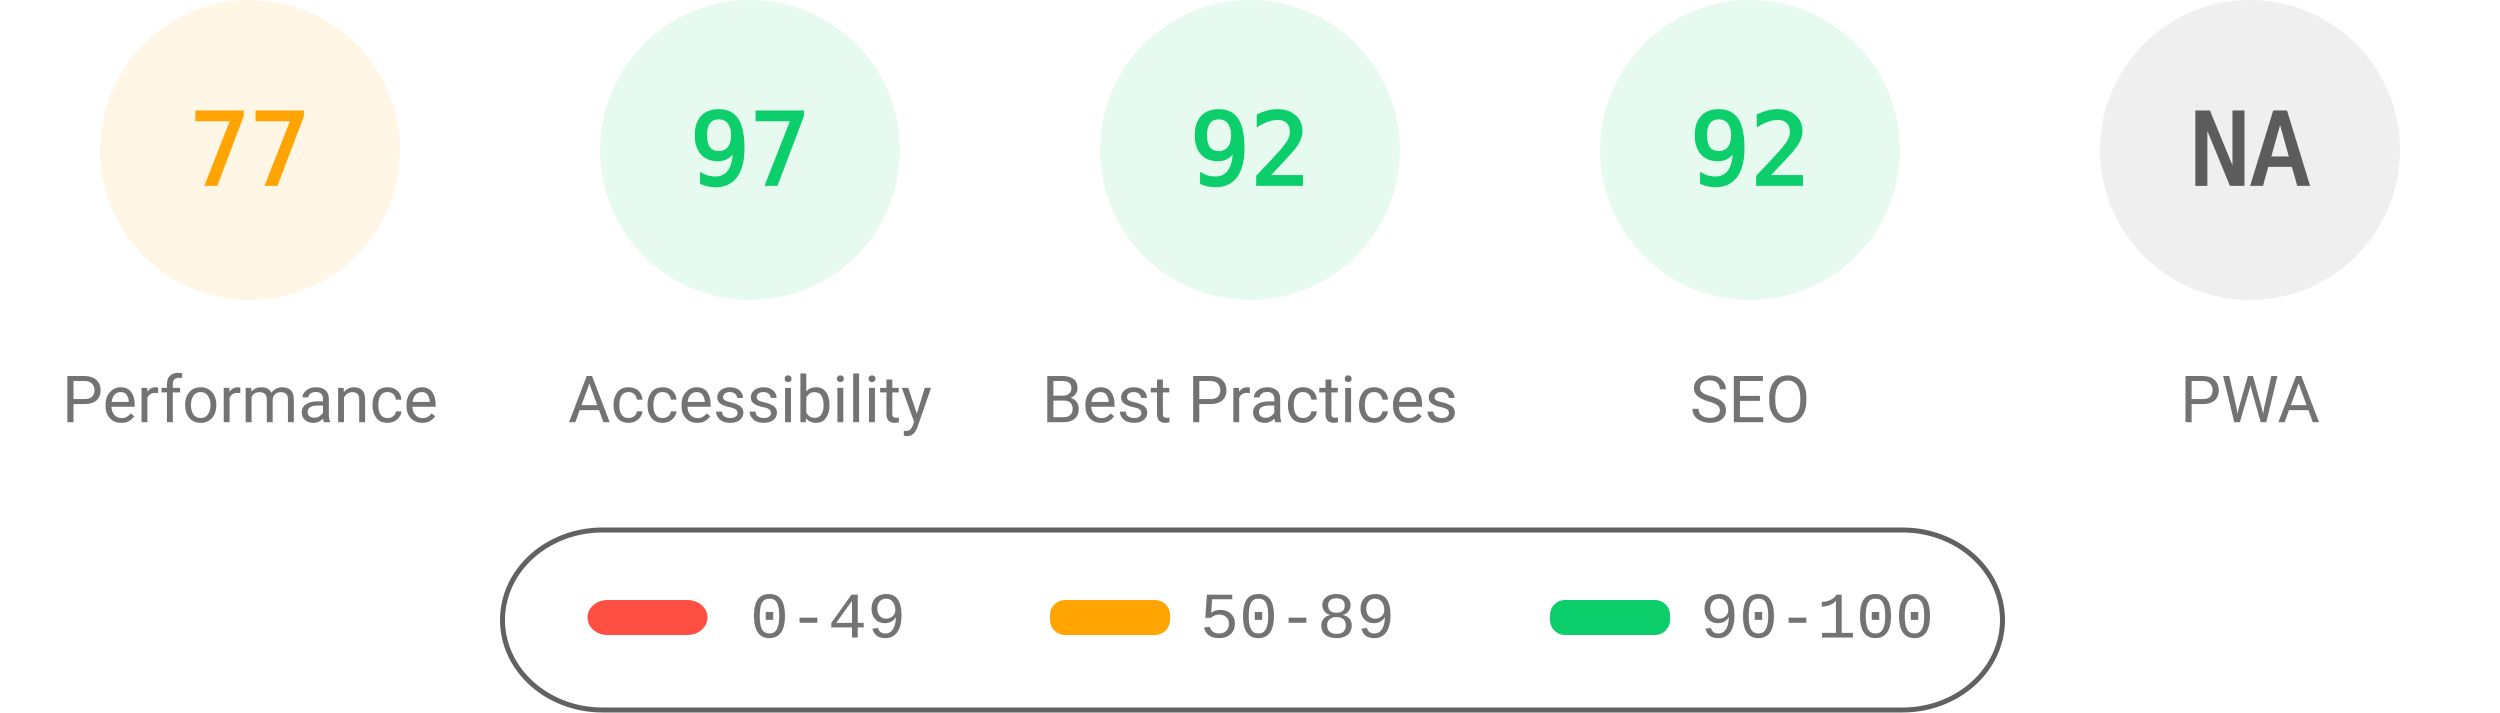
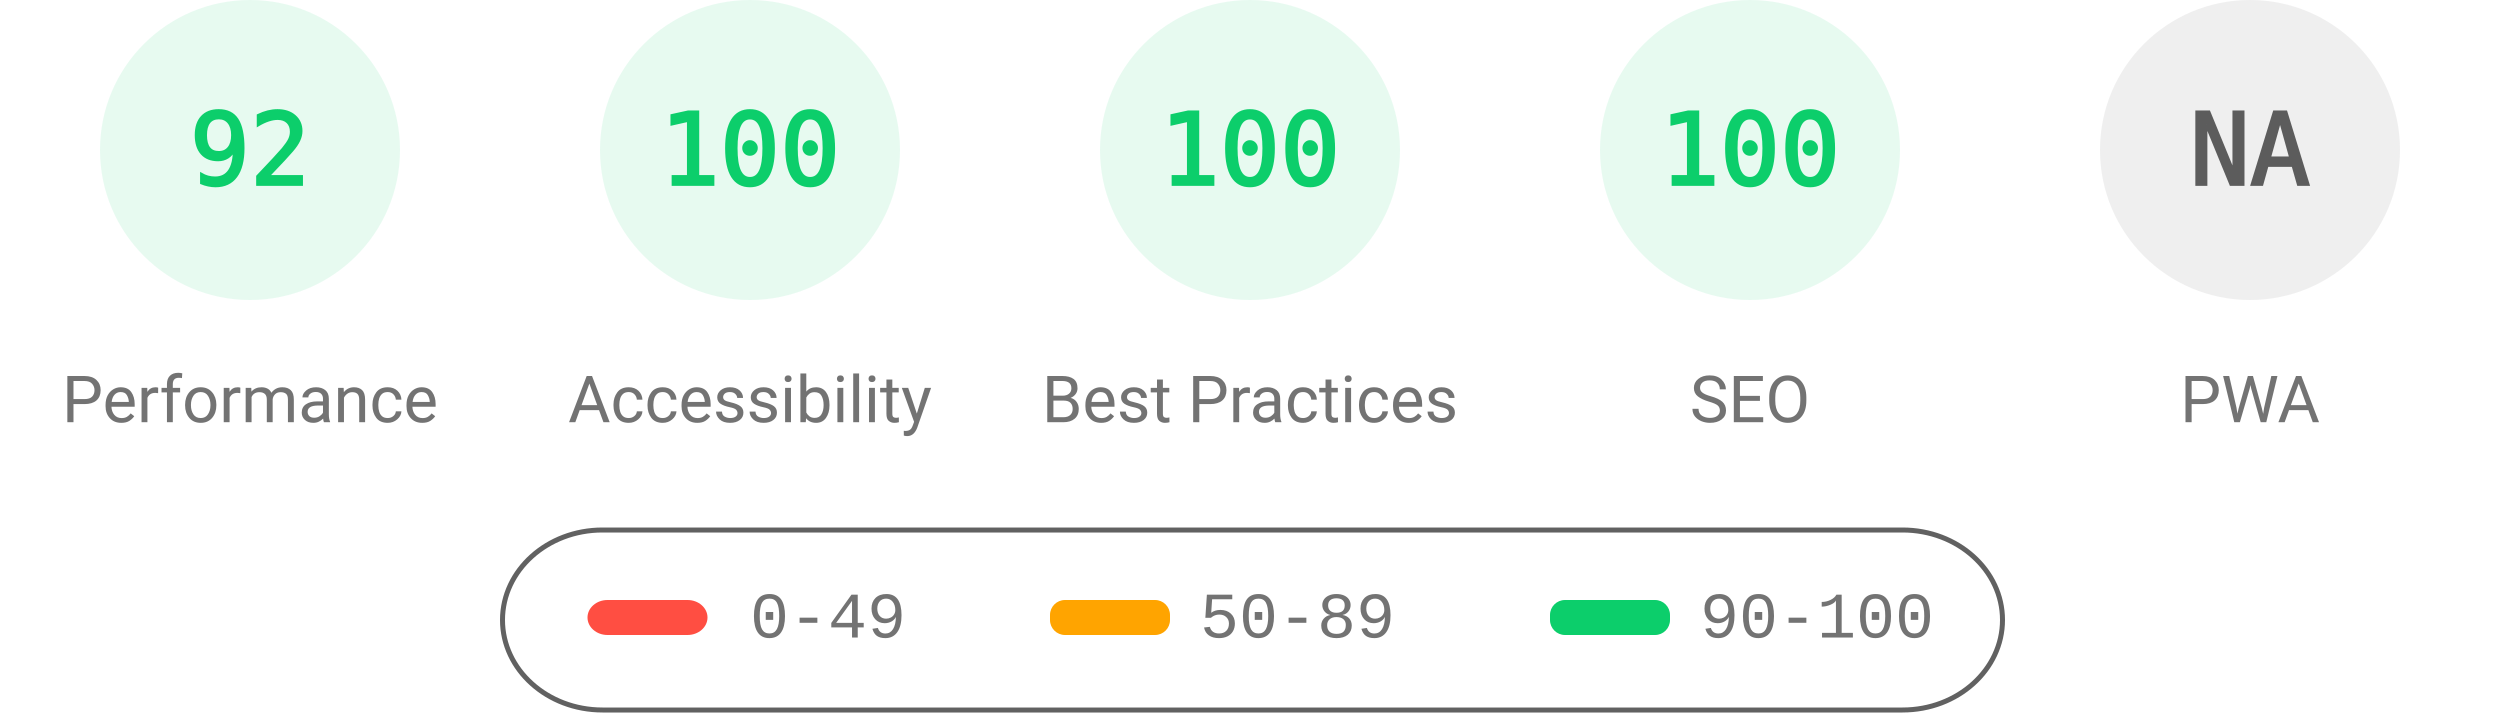
<svg xmlns="http://www.w3.org/2000/svg" fill="none" width="1000" height="285">
  <style>.gauge-base{opacity:.1}.gauge-arc{fill:none;animation-delay:250ms;stroke-linecap:round;transform:rotate(-90deg);transform-origin:100px 60px;animation:load-gauge 1s ease forwards}.guage-text{font-size:40px;font-family:monospace;text-align:center}.guage-red{color:#ff4e42;fill:#ff4e42;stroke:#ff4e42}.guage-orange{color:#ffa400;fill:#ffa400;stroke:#ffa400}.guage-green{color:#0cce6b;fill:#0cce6b;stroke:#0cce6b}.guage-undefined{color:#5c5c5c;fill:#5c5c5c;stroke:#5c5c5c}.guage-title{color:#737373;fill:#737373;stroke:none;font-size:26px;line-height:26px;font-family:Roboto,Halvetica,Arial,sans-serif}@keyframes load-gauge{from{stroke-dasharray:0 352.858}}</style>
-   <svg class="guage-div guage-perf guage-orange" viewBox="0 0 200 200" width="200" height="200">
+   <svg class="guage-div guage-perf guage-green" viewBox="0 0 200 200" width="200" height="200">
    <circle class="gauge-base" r="56" cx="100" cy="60" stroke-width="8" />
-     <circle class="gauge-arc guage-arc-1" r="56" cx="100" cy="60" stroke-width="8" style="stroke-dasharray:270.931,351.858" />
-     <text class="guage-text" x="100" y="60" alignment-baseline="central" dominant-baseline="central" text-anchor="middle">77</text>
+     <circle class="gauge-arc guage-arc-1" r="56" cx="100" cy="60" stroke-width="8" style="stroke-dasharray:323.709,351.858" />
+     <text class="guage-text" x="100" y="60" alignment-baseline="central" dominant-baseline="central" text-anchor="middle">92</text>
    <text class="guage-title" x="100" y="160" alignment-baseline="central" dominant-baseline="central" text-anchor="middle">Performance</text>
  </svg>
  <svg class="guage-div guage-acc guage-green" viewBox="0 0 200 200" width="200" height="200" x="200">
    <circle class="gauge-base" r="56" cx="100" cy="60" stroke-width="8" />
-     <circle class="gauge-arc guage-arc-2" r="56" cx="100" cy="60" stroke-width="8" style="stroke-dasharray:341.302,351.858" />
-     <text class="guage-text" x="100" y="60" alignment-baseline="central" dominant-baseline="central" text-anchor="middle">97</text>
+     <circle class="gauge-arc guage-arc-2" r="56" cx="100" cy="60" stroke-width="8" style="stroke-dasharray:351.858,351.858" />
+     <text class="guage-text" x="100" y="60" alignment-baseline="central" dominant-baseline="central" text-anchor="middle">100</text>
    <text class="guage-title" x="100" y="160" alignment-baseline="central" dominant-baseline="central" text-anchor="middle">Accessibility</text>
  </svg>
  <svg class="guage-div guage-best guage-green" viewBox="0 0 200 200" width="200" height="200" x="400">
    <circle class="gauge-base" r="56" cx="100" cy="60" stroke-width="8" />
-     <circle class="gauge-arc guage-arc-3" r="56" cx="100" cy="60" stroke-width="8" style="stroke-dasharray:323.709,351.858" />
-     <text class="guage-text" x="100" y="60" alignment-baseline="central" dominant-baseline="central" text-anchor="middle">92</text>
+     <circle class="gauge-arc guage-arc-3" r="56" cx="100" cy="60" stroke-width="8" style="stroke-dasharray:351.858,351.858" />
+     <text class="guage-text" x="100" y="60" alignment-baseline="central" dominant-baseline="central" text-anchor="middle">100</text>
    <text class="guage-title" x="100" y="160" alignment-baseline="central" dominant-baseline="central" text-anchor="middle">Best Practices</text>
  </svg>
  <svg class="guage-div guage-seo guage-green" viewBox="0 0 200 200" width="200" height="200" x="600">
    <circle class="gauge-base" r="56" cx="100" cy="60" stroke-width="8" />
-     <circle class="gauge-arc guage-arc-4" r="56" cx="100" cy="60" stroke-width="8" style="stroke-dasharray:323.709,351.858" />
-     <text class="guage-text" x="100" y="60" alignment-baseline="central" dominant-baseline="central" text-anchor="middle">92</text>
+     <circle class="gauge-arc guage-arc-4" r="56" cx="100" cy="60" stroke-width="8" style="stroke-dasharray:351.858,351.858" />
+     <text class="guage-text" x="100" y="60" alignment-baseline="central" dominant-baseline="central" text-anchor="middle">100</text>
    <text class="guage-title" x="100" y="160" alignment-baseline="central" dominant-baseline="central" text-anchor="middle">SEO</text>
  </svg>
  <svg class="guage-div guage-pwa guage-undefined" viewBox="0 0 200 200" width="200" height="200" x="800">
    <circle class="gauge-base" r="56" cx="100" cy="60" stroke-width="8" />
    <circle class="gauge-arc guage-arc-4" r="56" cx="100" cy="60" stroke-width="8" style="stroke-dasharray:351.858,351.858" />
    <text class="guage-text" x="100" y="60" alignment-baseline="central" dominant-baseline="central" text-anchor="middle">NA</text>
    <text class="guage-title" x="100" y="160" alignment-baseline="central" dominant-baseline="central" text-anchor="middle">PWA</text>
  </svg>
  <svg width="604" height="76" x="200" y="210">
    <path fill="none" id="canvas_background" d="M-1-1h604v80H-1z" />
    <rect fill-opacity="0" stroke="#616161" stroke-width="2" rx="40" id="svg_2" height="72" width="600" y="2" x="1" fill="#000" />
    <rect stroke="#000" rx="8" id="svg_3" height="14" width="48" y="30" x="35" stroke-opacity="null" stroke-width="0" fill="#ff4e42" />
    <rect stroke="#000" rx="6" id="svg_4" height="14" width="48" y="30" x="220" stroke-opacity="null" stroke-width="0" fill="#ffa400" />
    <rect stroke="#000" rx="6" id="svg_5" height="14" width="48" y="30" x="420" stroke-opacity="null" stroke-width="0" fill="#0cce6b" />
    <text xml:space="preserve" text-anchor="start" font-family="'Courier New', Courier, monospace" font-size="26" id="svg_6" y="45" x="100" stroke-opacity="null" stroke-width="0" stroke="#000" fill="#737373">0-49</text>
    <text xml:space="preserve" text-anchor="start" font-family="'Courier New', Courier, monospace" font-size="26" id="svg_7" y="45" x="280" stroke-opacity="null" stroke-width="0" stroke="#000" fill="#737373">50-89</text>
    <text xml:space="preserve" text-anchor="start" font-family="'Courier New', Courier, monospace" font-size="26" id="svg_8" y="45" x="480" stroke-opacity="null" stroke-width="0" stroke="#000" fill="#737373">90-100</text>
  </svg>
</svg>
